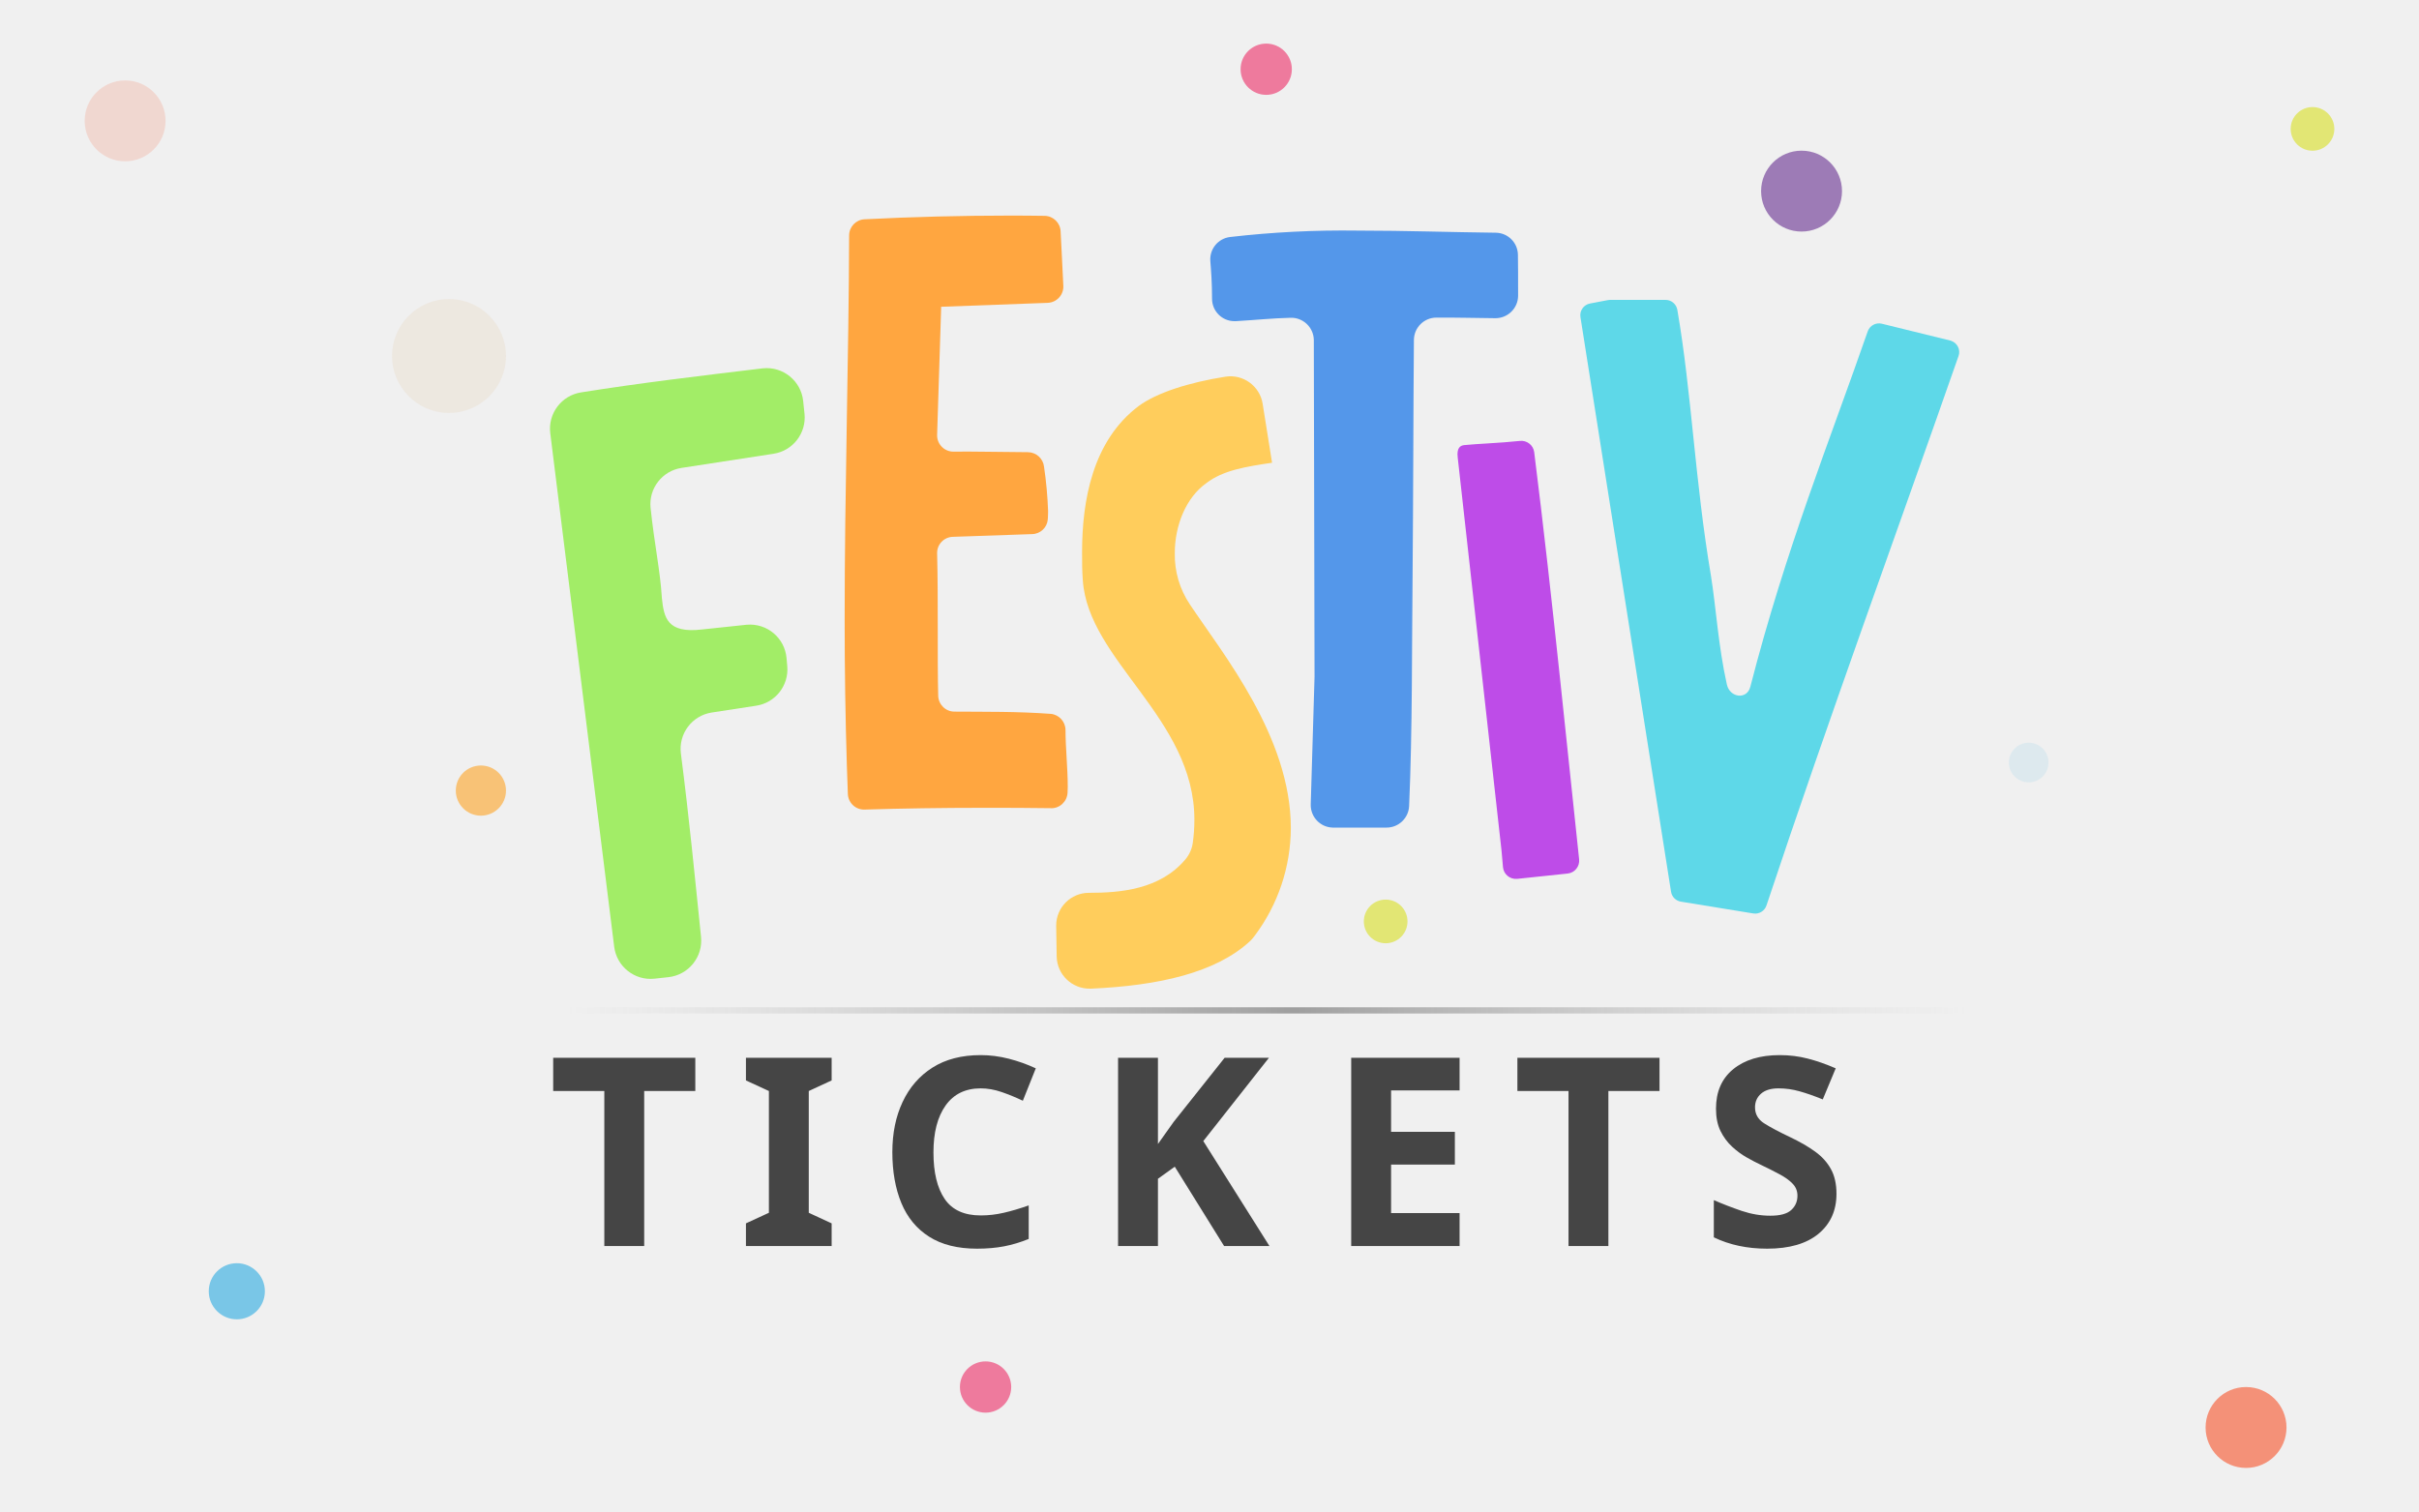
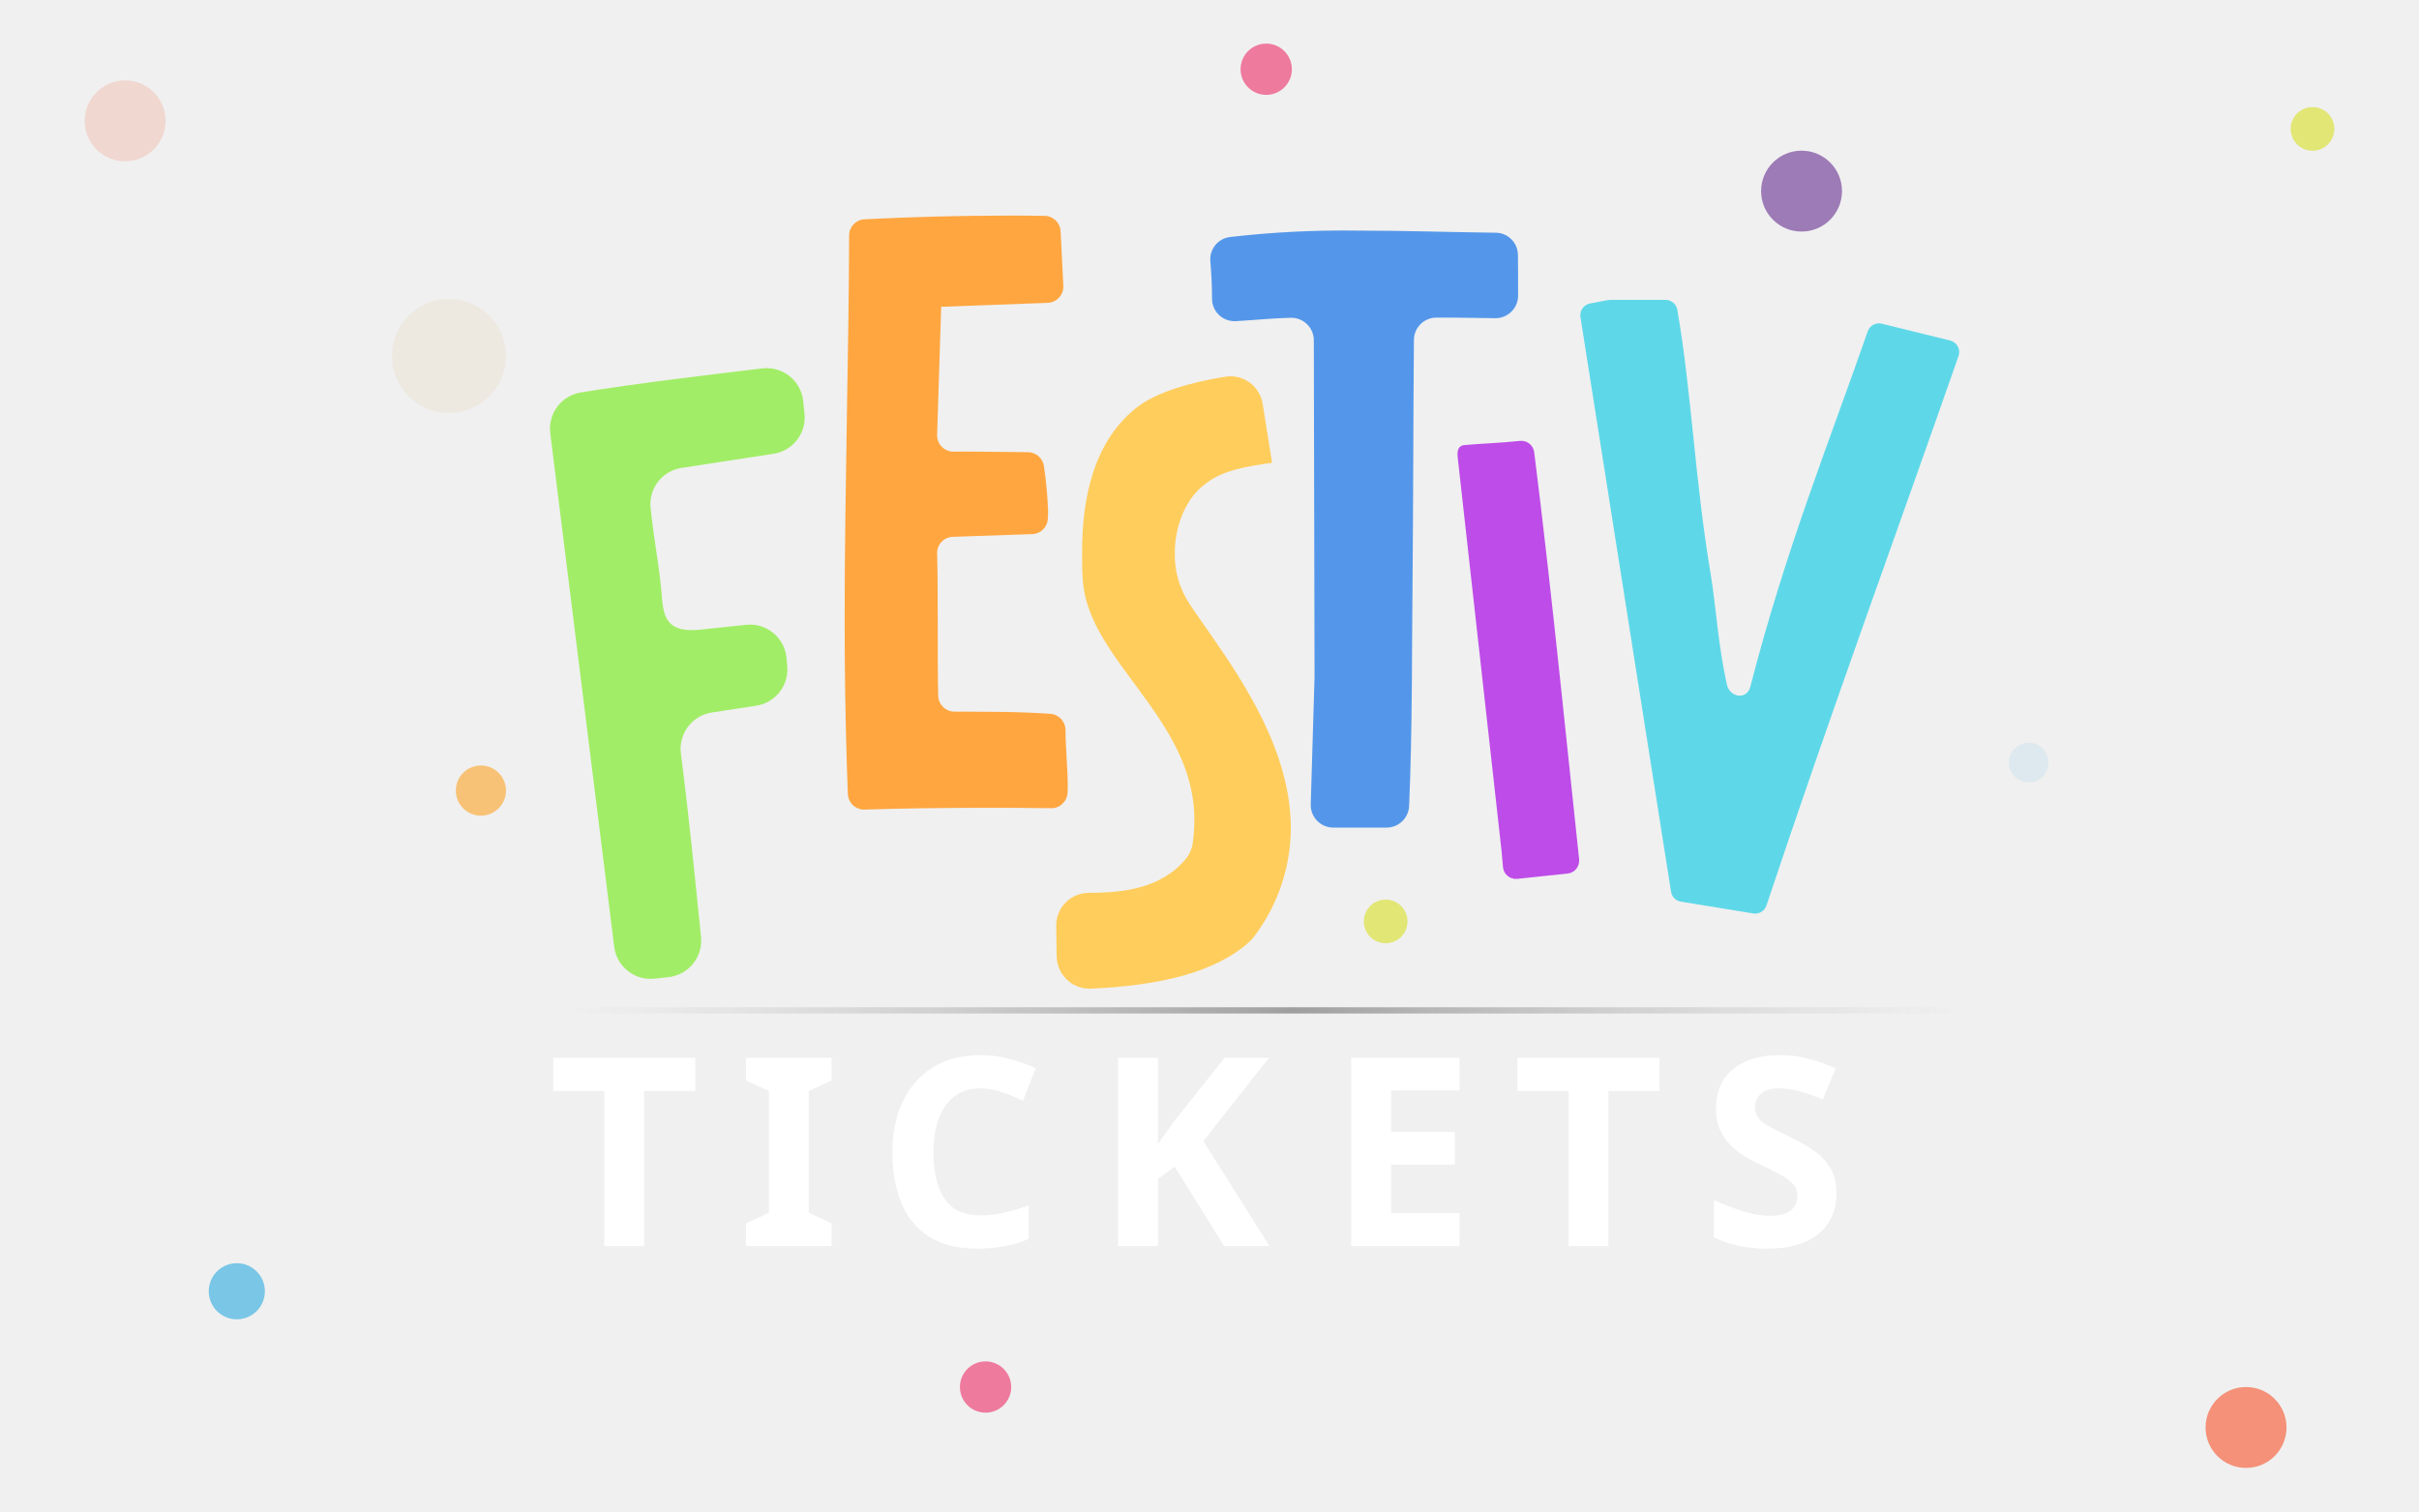
<svg xmlns="http://www.w3.org/2000/svg" id="Layer_1" data-name="Layer 1" viewBox="0 0 400 250">
  <defs>
    <linearGradient id="linear-gradient" x1="-902.49" y1="585.56" x2="-901.32" y2="585.56" gradientTransform="translate(179426.41 679.48) scale(198.71 -.88)" gradientUnits="userSpaceOnUse">
      <stop offset="0" stop-color="#909090" stop-opacity="0" />
      <stop offset=".52" stop-color="#464646" stop-opacity=".48" />
      <stop offset="1" stop-color="#9d9d9d" stop-opacity="0" />
    </linearGradient>
  </defs>
  <path id="Path_2-3" data-name="Path 2-3" d="m133.03,68.43l-.22-2.11c-.35-3.33-3.34-5.75-6.67-5.4-.03,0-.06,0-.09.01-9.98,1.2-20.15,2.4-29.97,3.97-3.24.51-5.49,3.5-5.09,6.75l10.57,84.93c.41,3.28,3.37,5.64,6.66,5.29l2.3-.25c3.32-.36,5.74-3.33,5.4-6.66-1.03-10.02-1.95-19.59-3.33-30.33-.42-3.27,1.84-6.28,5.1-6.78l7.36-1.13c3.16-.48,5.41-3.34,5.13-6.53l-.12-1.34c-.29-3.34-3.23-5.81-6.57-5.52-.04,0-.08,0-.12.01l-7.27.77c-5.82.69-6.32-1.97-6.66-5.25v-.06c-.29-4.54-1.22-8.71-1.86-14.78-.34-3.22,1.91-6.14,5.12-6.63l15.21-2.34c3.21-.49,5.46-3.42,5.12-6.64" fill="#a2ed67" />
  <path id="Path_3-3" data-name="Path 3-3" d="m173.79,133.68c1.46.03,2.67-1.12,2.74-2.58.01-.32.02-.65.03-.97,0-3.12-.37-6.48-.37-9.35v-.02c0-1.39-1.06-2.56-2.44-2.69-5.63-.41-10.87-.33-15.93-.37-1.45,0-2.64-1.17-2.68-2.62-.16-5.84.02-15.78-.18-23.55-.04-1.47,1.12-2.7,2.59-2.74l13.12-.45c1.35-.03,2.47-1.07,2.59-2.42.03-.46.05-.93.05-1.4-.09-2.45-.31-4.89-.67-7.32-.15-1.36-1.3-2.4-2.67-2.41-5.55-.03-9.25-.14-12.28-.09-1.48.02-2.71-1.16-2.73-2.65,0-.04,0-.09,0-.13l.66-20.81v-.37l17.62-.65c1.49-.06,2.65-1.31,2.59-2.8,0,0,0,0,0-.01-.17-3.87-.35-6.79-.45-9.01-.06-1.42-1.22-2.55-2.64-2.57-1.96-.04-4-.04-6.16-.04-7.43,0-15.68.2-23.63.61-1.42.07-2.54,1.25-2.54,2.67-.06,20.12-.74,41.99-.74,63.53,0,8.23.12,16.33.37,24.3l.16,4.54c.05,1.48,1.29,2.64,2.76,2.59,6.11-.19,12.99-.29,19.39-.29,4.15,0,8.07,0,11.44.06" fill="#ffa640" />
  <path id="Path_4-3" data-name="Path 4-3" d="m210.34,76.5l-1.55-9.71c-.46-2.93-3.21-4.94-6.14-4.49-5.99.94-11.37,2.64-14.37,4.86-7.6,5.73-9.35,15.58-9.35,24.18,0,1.62,0,3.12.12,4.61.87,13.34,18.45,22.81,18.45,39.63,0,1.31-.09,2.63-.28,3.93-.16.99-.59,1.91-1.24,2.67-4.21,4.96-10.76,5.49-15.93,5.49-2.98,0-5.4,2.42-5.4,5.4,0,.03,0,.06,0,.09l.08,5.04c.06,2.99,2.53,5.37,5.53,5.32.05,0,.1,0,.15,0,11.21-.5,20.6-2.63,26.25-7.82.29-.27.55-.57.78-.89,3.88-5.14,5.98-11.4,6.01-17.84,0-15.08-11.22-28.79-16.7-37.01-1.68-2.5-2.55-5.46-2.49-8.47,0-4.61,1.87-9.22,5.23-11.59,2.74-2.12,6.6-2.74,10.84-3.36h0Z" fill="#ffcd5c" />
  <path id="Path_5-3" data-name="Path 5-3" d="m251.03,48.87c0-2.95,0-5.06-.03-6.71-.02-2.02-1.65-3.65-3.67-3.67-7.22-.08-14.94-.35-22.85-.35-7.04-.1-14.08.25-21.08,1.06-1.99.24-3.43,2.01-3.26,4.01.13,1.63.28,3.6.28,6.16v.04c0,2.05,1.66,3.71,3.71,3.71.08,0,.15,0,.22,0,3.09-.18,6.05-.49,9.04-.56,2.07-.07,3.8,1.56,3.86,3.63,0,.03,0,.06,0,.09l.12,55.67-.63,21.09c-.06,2.06,1.56,3.78,3.62,3.84.04,0,.07,0,.11,0h8.81c2,0,3.65-1.58,3.73-3.59.55-12.44.45-26.68.57-37.93.12-13.75.12-27.51.22-39.14.02-2.04,1.68-3.69,3.72-3.69,3.29-.02,6.76.07,9.76.1,2.06,0,3.74-1.66,3.75-3.72,0,0,0-.02,0-.02" fill="#5497ea" />
  <path id="Path_6-3" data-name="Path 6-3" d="m259.22,144.48c1.17-.12,2.02-1.17,1.9-2.35h0s-3.11-29.47-3.11-29.47c-1.36-12.86-2.81-25.87-4.32-37.89-.16-1.17-1.23-1.99-2.4-1.84h-.02c-3.16.34-7.07.47-9.15.69-.63.07-1.29.42-1.07,2.11l7.24,64.97.24,2.72c.1,1.17,1.14,2.04,2.31,1.94.01,0,.03,0,.04,0l8.35-.88Z" fill="#be4ce8" />
  <path id="Path_7-3" data-name="Path 7-3" d="m322.47,56.32l-11.3-2.78c-.99-.24-1.99.31-2.33,1.27-6.22,17.92-13.55,35.97-19.41,58.78-.56,2.19-3.39,1.82-3.88-.38-1.43-6.4-1.79-12.77-2.64-18.03-2.67-15.86-3.17-30.12-5.55-43.94-.17-.95-.99-1.64-1.95-1.64h-9.19c-.12,0-.24.02-.36.04l-2.94.56c-1.05.2-1.75,1.19-1.58,2.25l14.98,95.04c.13.84.79,1.5,1.63,1.64l11.96,1.95c.95.16,1.88-.4,2.19-1.32,10.13-30.49,22.35-63.92,31.76-90.88.36-1.02-.18-2.14-1.2-2.5-.06-.02-.13-.04-.19-.06" fill="#5ed8e8" />
  <g id="TIckets-3" isolation="isolate">
-     <text transform="translate(90.6 206.09)" fill="#454545" font-family="Hotel-Black, Hotel" font-size="43.61" font-weight="800" isolation="isolate">
+     <text transform="translate(90.6 206.09)" fill="#fff" font-family="Hotel-Black, Hotel" font-size="43.61" font-weight="800" isolation="isolate">
      <tspan x="0" y="0" letter-spacing=".14em">TIC</tspan>
      <tspan x="90.36" y="0" letter-spacing=".12em">K</tspan>
      <tspan x="128.91" y="0" letter-spacing=".14em">ETS</tspan>
    </text>
  </g>
  <rect id="Rectangle_2-3" data-name="Rectangle 2-3" x="90.6" y="166.6" width="234.2" height="1.03" fill="url(#linear-gradient)" />
  <g id="Group_12" data-name="Group 12" opacity=".6">
    <circle id="Ellipse_3" data-name="Ellipse 3" cx="74.25" cy="58.88" r="9.42" fill="#ebe2d6" />
    <circle id="Ellipse_4" data-name="Ellipse 4" cx="209.38" cy="11.45" r="4.24" fill="#ed2c66" />
    <circle id="Ellipse_5" data-name="Ellipse 5" cx="162.97" cy="229.41" r="4.24" fill="#ed2c66" />
    <circle id="Ellipse_6" data-name="Ellipse 6" cx="382.39" cy="21.32" r="3.61" fill="#d8df21" />
    <circle id="Ellipse_7" data-name="Ellipse 7" cx="229.13" cy="152.4" r="3.61" fill="#d8df21" />
    <circle id="Ellipse_8" data-name="Ellipse 8" cx="335.46" cy="126.12" r="3.28" fill="#29aae1" isolation="isolate" opacity=".16" />
    <circle id="Ellipse_9" data-name="Ellipse 9" cx="39.16" cy="213.57" r="4.64" fill="#29aae1" />
    <circle id="Ellipse_10" data-name="Ellipse 10" cx="79.52" cy="130.76" r="4.15" fill="#fea424" />
    <circle id="Ellipse_11" data-name="Ellipse 11" cx="20.69" cy="19.99" r="6.69" fill="#f75128" isolation="isolate" opacity=".26" />
    <circle id="Ellipse_12" data-name="Ellipse 12" cx="371.4" cy="236.1" r="6.69" fill="#f75128" />
    <circle id="Ellipse_13" data-name="Ellipse 13" cx="297.9" cy="31.61" r="6.69" fill="#662d90" />
  </g>
</svg>
